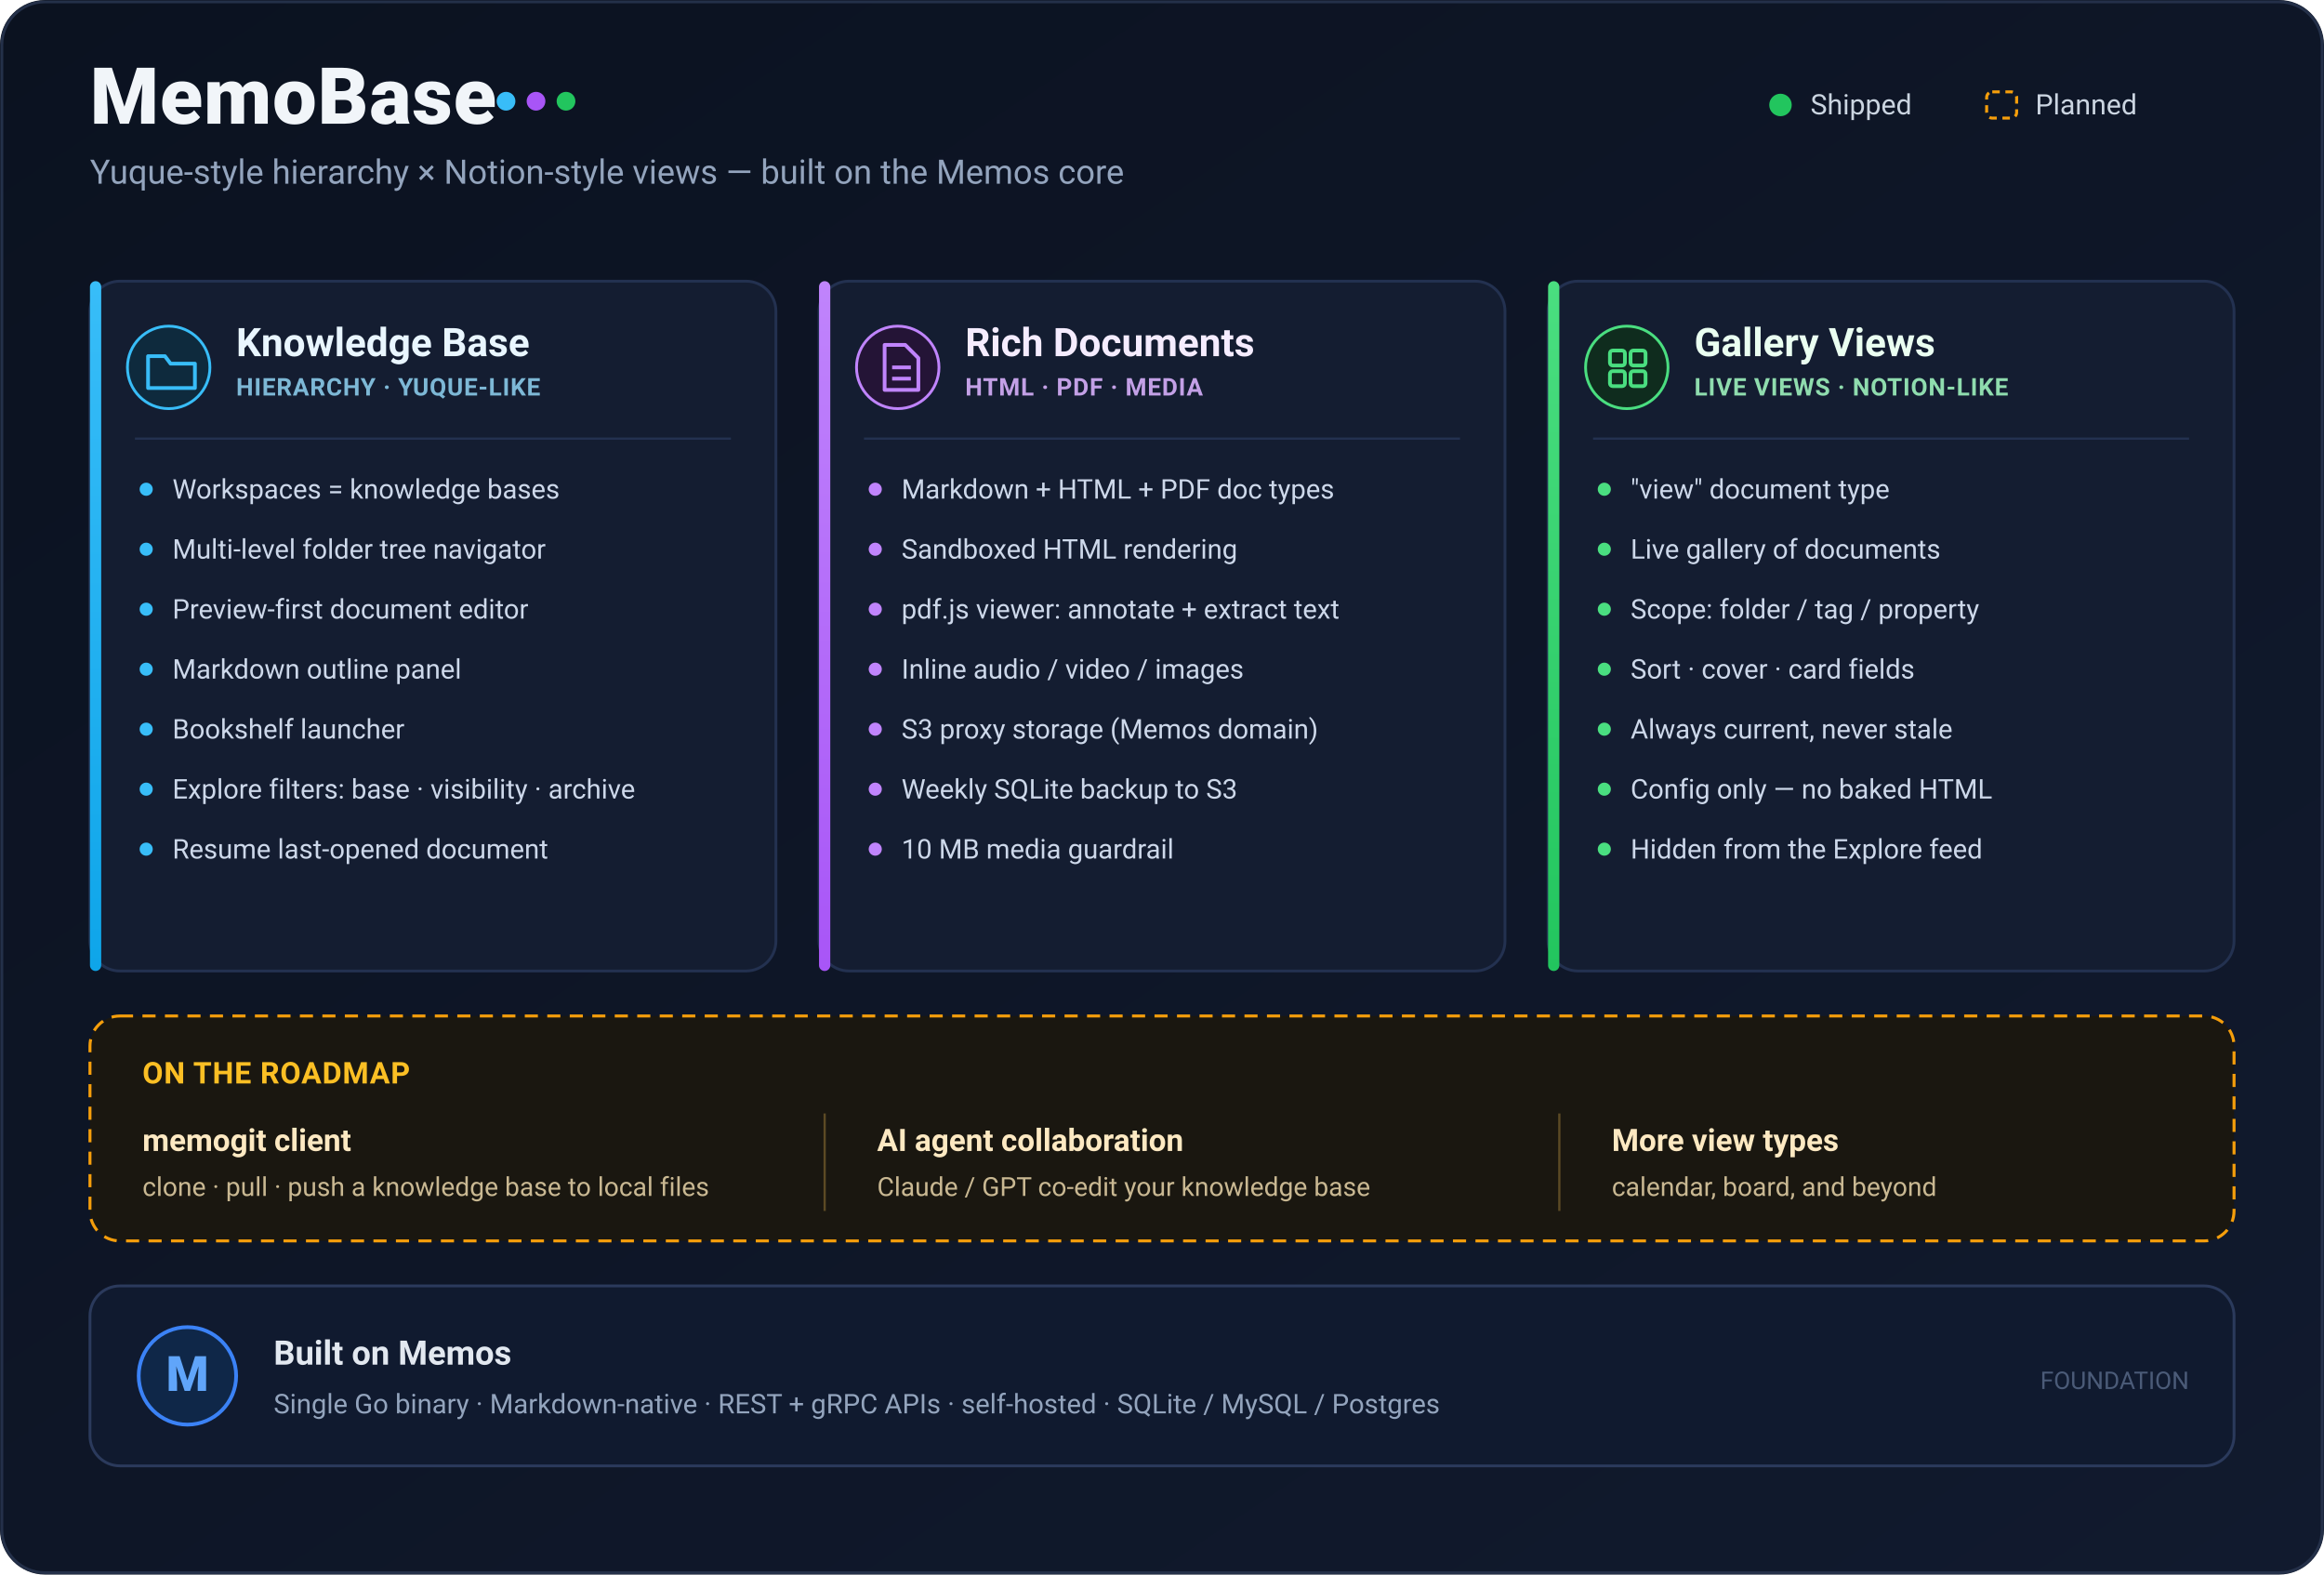
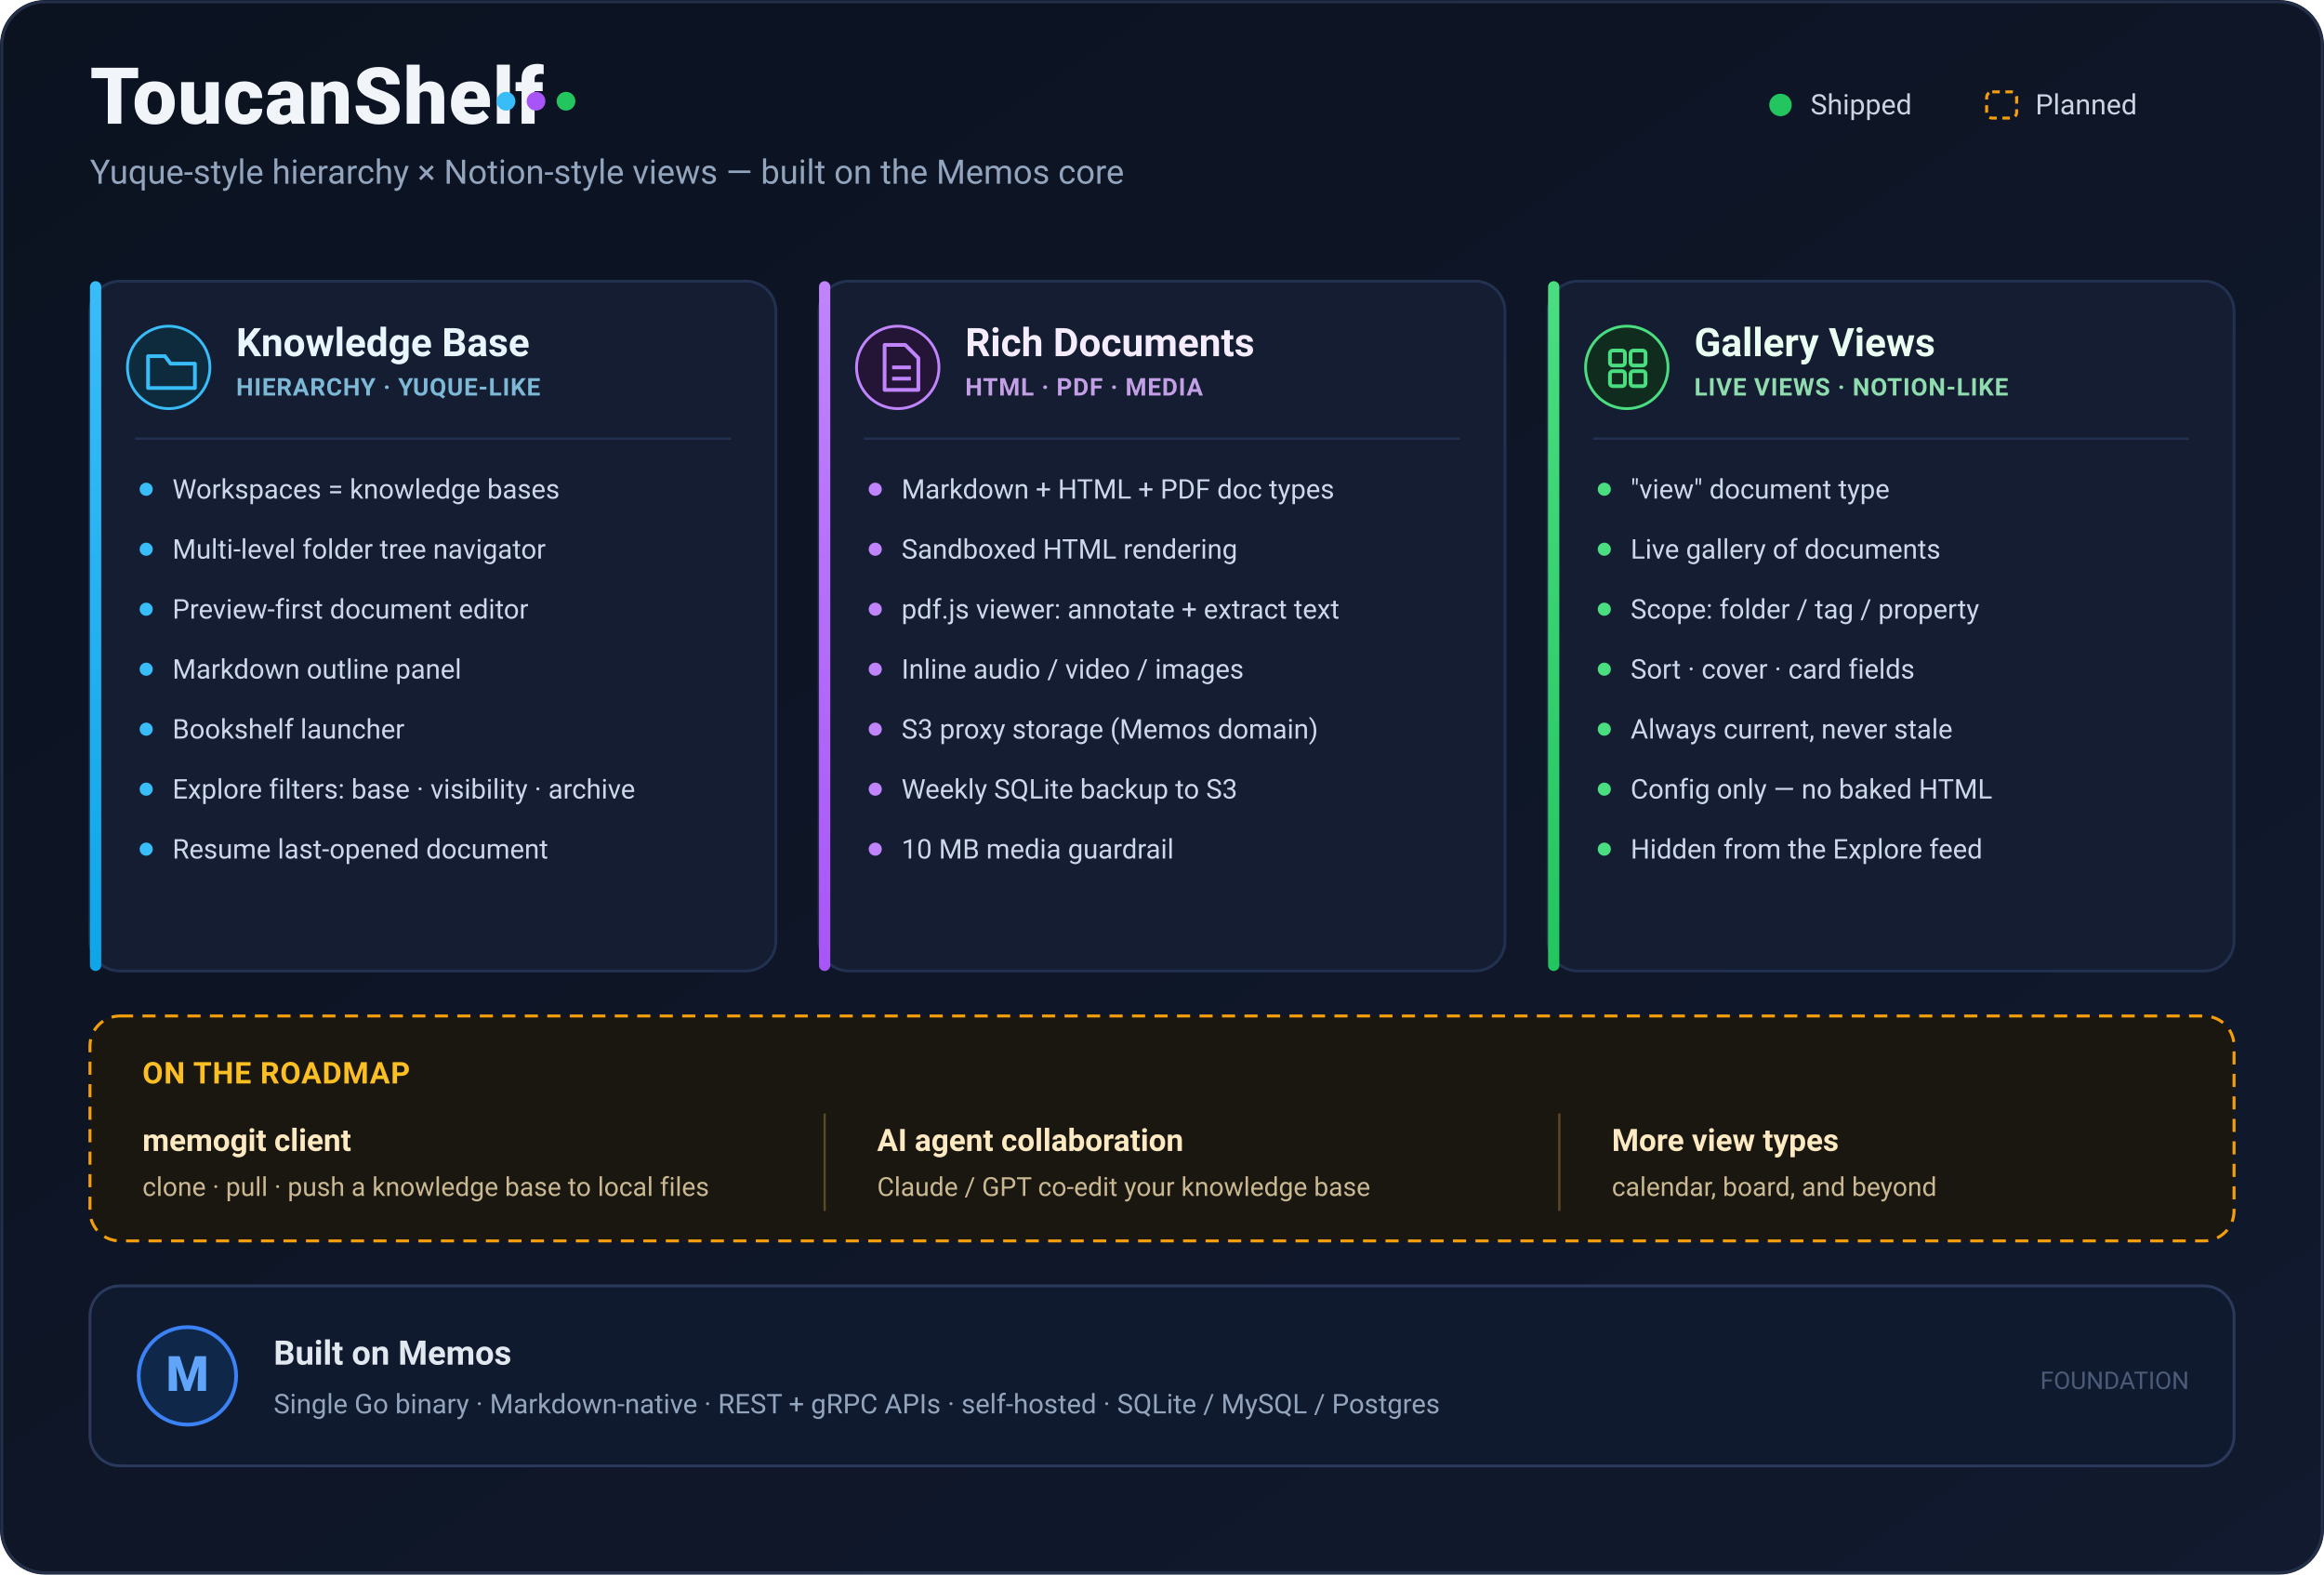
<svg xmlns="http://www.w3.org/2000/svg" viewBox="0 0 1240 840" font-family="ui-sans-serif, system-ui, -apple-system, Segoe UI, Roboto, Helvetica, Arial, sans-serif">
  <defs>
    <linearGradient id="bg" x1="0" y1="0" x2="1" y2="1">
      <stop offset="0" stop-color="#0b1220" />
      <stop offset="1" stop-color="#111a2e" />
    </linearGradient>
    <linearGradient id="cyan" x1="0" y1="0" x2="0" y2="1">
      <stop offset="0" stop-color="#38bdf8" />
      <stop offset="1" stop-color="#0ea5e9" />
    </linearGradient>
    <linearGradient id="violet" x1="0" y1="0" x2="0" y2="1">
      <stop offset="0" stop-color="#c084fc" />
      <stop offset="1" stop-color="#a855f7" />
    </linearGradient>
    <linearGradient id="emerald" x1="0" y1="0" x2="0" y2="1">
      <stop offset="0" stop-color="#4ade80" />
      <stop offset="1" stop-color="#22c55e" />
    </linearGradient>
  </defs>
  <rect x="0" y="0" width="1240" height="840" rx="24" fill="url(#bg)" />
  <rect x="1" y="1" width="1238" height="838" rx="23" fill="none" stroke="#243049" stroke-width="1.5" />
-   <text x="48" y="66" fill="#f1f5f9" font-size="42" font-weight="800" letter-spacing="0.5">MemoBase</text>
+   <text x="48" y="66" fill="#f1f5f9" font-size="42" font-weight="800" letter-spacing="0.5">ToucanShelf</text>
  <circle cx="270" cy="54" r="5" fill="#38bdf8" />
  <circle cx="286" cy="54" r="5" fill="#a855f7" />
  <circle cx="302" cy="54" r="5" fill="#22c55e" />
  <text x="48" y="98" fill="#93a4bd" font-size="18">Yuque-style hierarchy  ×  Notion-style views  —  built on the Memos core</text>
  <g transform="translate(940,40)">
    <circle cx="10" cy="16" r="6" fill="#22c55e" />
    <text x="26" y="21" fill="#cbd5e1" font-size="15">Shipped</text>
    <rect x="120" y="9" width="16" height="14" rx="3" fill="none" stroke="#f59e0b" stroke-width="1.6" stroke-dasharray="4 3" />
    <text x="146" y="21" fill="#cbd5e1" font-size="15">Planned</text>
  </g>
  <g transform="translate(48,150)">
    <rect x="0" y="0" width="366" height="368" rx="16" fill="#141d31" stroke="#233150" stroke-width="1.5" />
    <rect x="0" y="0" width="6" height="368" rx="3" fill="url(#cyan)" />
    <circle cx="42" cy="46" r="22" fill="#0e2a3d" stroke="#38bdf8" stroke-width="1.5" />
    <path d="M31 40h9l3 4h13v13H31z" fill="none" stroke="#38bdf8" stroke-width="2" stroke-linejoin="round" />
    <text x="78" y="40" fill="#e9f6ff" font-size="21" font-weight="700">Knowledge Base</text>
    <text x="78" y="61" fill="#7db8d6" font-size="13" font-weight="600" letter-spacing="0.4">HIERARCHY · YUQUE-LIKE</text>
    <line x1="24" y1="84" x2="342" y2="84" stroke="#233150" stroke-width="1.2" />
    <g fill="#cdd8ea" font-size="14.5">
      <circle cx="30" cy="111" r="3.5" fill="#38bdf8" />
      <text x="44" y="116">Workspaces = knowledge bases</text>
      <circle cx="30" cy="143" r="3.5" fill="#38bdf8" />
      <text x="44" y="148">Multi-level folder tree navigator</text>
      <circle cx="30" cy="175" r="3.5" fill="#38bdf8" />
      <text x="44" y="180">Preview-first document editor</text>
      <circle cx="30" cy="207" r="3.5" fill="#38bdf8" />
      <text x="44" y="212">Markdown outline panel</text>
      <circle cx="30" cy="239" r="3.5" fill="#38bdf8" />
      <text x="44" y="244">Bookshelf launcher</text>
      <circle cx="30" cy="271" r="3.5" fill="#38bdf8" />
      <text x="44" y="276">Explore filters: base · visibility · archive</text>
      <circle cx="30" cy="303" r="3.5" fill="#38bdf8" />
      <text x="44" y="308">Resume last-opened document</text>
    </g>
  </g>
  <g transform="translate(437,150)">
    <rect x="0" y="0" width="366" height="368" rx="16" fill="#141d31" stroke="#233150" stroke-width="1.5" />
    <rect x="0" y="0" width="6" height="368" rx="3" fill="url(#violet)" />
    <circle cx="42" cy="46" r="22" fill="#241436" stroke="#c084fc" stroke-width="1.5" />
    <path d="M35 34h11l7 7v17H35z" fill="none" stroke="#c084fc" stroke-width="2" stroke-linejoin="round" />
    <line x1="39" y1="46" x2="49" y2="46" stroke="#c084fc" stroke-width="2" />
    <line x1="39" y1="52" x2="49" y2="52" stroke="#c084fc" stroke-width="2" />
    <text x="78" y="40" fill="#f5ecff" font-size="21" font-weight="700">Rich Documents</text>
    <text x="78" y="61" fill="#c3a0e6" font-size="13" font-weight="600" letter-spacing="0.4">HTML · PDF · MEDIA</text>
    <line x1="24" y1="84" x2="342" y2="84" stroke="#233150" stroke-width="1.2" />
    <g fill="#cdd8ea" font-size="14.5">
      <circle cx="30" cy="111" r="3.5" fill="#c084fc" />
      <text x="44" y="116">Markdown + HTML + PDF doc types</text>
      <circle cx="30" cy="143" r="3.5" fill="#c084fc" />
      <text x="44" y="148">Sandboxed HTML rendering</text>
      <circle cx="30" cy="175" r="3.5" fill="#c084fc" />
      <text x="44" y="180">pdf.js viewer: annotate + extract text</text>
      <circle cx="30" cy="207" r="3.5" fill="#c084fc" />
      <text x="44" y="212">Inline audio / video / images</text>
      <circle cx="30" cy="239" r="3.5" fill="#c084fc" />
      <text x="44" y="244">S3 proxy storage (Memos domain)</text>
      <circle cx="30" cy="271" r="3.5" fill="#c084fc" />
      <text x="44" y="276">Weekly SQLite backup to S3</text>
      <circle cx="30" cy="303" r="3.5" fill="#c084fc" />
      <text x="44" y="308">10 MB media guardrail</text>
    </g>
  </g>
  <g transform="translate(826,150)">
    <rect x="0" y="0" width="366" height="368" rx="16" fill="#141d31" stroke="#233150" stroke-width="1.5" />
    <rect x="0" y="0" width="6" height="368" rx="3" fill="url(#emerald)" />
    <circle cx="42" cy="46" r="22" fill="#0f2c1e" stroke="#4ade80" stroke-width="1.5" />
    <g fill="none" stroke="#4ade80" stroke-width="2">
      <rect x="33" y="37" width="8" height="8" rx="1.5" />
      <rect x="44" y="37" width="8" height="8" rx="1.5" />
      <rect x="33" y="48" width="8" height="8" rx="1.5" />
      <rect x="44" y="48" width="8" height="8" rx="1.5" />
    </g>
    <text x="78" y="40" fill="#eafff1" font-size="21" font-weight="700">Gallery Views</text>
    <text x="78" y="61" fill="#8fdcae" font-size="13" font-weight="600" letter-spacing="0.4">LIVE VIEWS · NOTION-LIKE</text>
    <line x1="24" y1="84" x2="342" y2="84" stroke="#233150" stroke-width="1.2" />
    <g fill="#cdd8ea" font-size="14.5">
      <circle cx="30" cy="111" r="3.5" fill="#4ade80" />
      <text x="44" y="116">"view" document type</text>
      <circle cx="30" cy="143" r="3.5" fill="#4ade80" />
      <text x="44" y="148">Live gallery of documents</text>
      <circle cx="30" cy="175" r="3.5" fill="#4ade80" />
      <text x="44" y="180">Scope: folder / tag / property</text>
      <circle cx="30" cy="207" r="3.5" fill="#4ade80" />
      <text x="44" y="212">Sort · cover · card fields</text>
      <circle cx="30" cy="239" r="3.5" fill="#4ade80" />
      <text x="44" y="244">Always current, never stale</text>
      <circle cx="30" cy="271" r="3.5" fill="#4ade80" />
      <text x="44" y="276">Config only — no baked HTML</text>
      <circle cx="30" cy="303" r="3.5" fill="#4ade80" />
      <text x="44" y="308">Hidden from the Explore feed</text>
    </g>
  </g>
  <g transform="translate(48,542)">
    <rect x="0" y="0" width="1144" height="120" rx="16" fill="#1a1710" stroke="#f59e0b" stroke-width="1.6" stroke-dasharray="7 5" />
    <text x="28" y="36" fill="#fbbf24" font-size="16" font-weight="700" letter-spacing="0.4">ON THE ROADMAP</text>
    <g>
      <text x="28" y="72" fill="#fde9c2" font-size="16.5" font-weight="700">memogit client</text>
      <text x="28" y="96" fill="#c9b892" font-size="14">clone · pull · push a knowledge base to local files</text>
    </g>
    <line x1="392" y1="52" x2="392" y2="104" stroke="#5c4a24" stroke-width="1.2" />
    <g>
      <text x="420" y="72" fill="#fde9c2" font-size="16.5" font-weight="700">AI agent collaboration</text>
      <text x="420" y="96" fill="#c9b892" font-size="14">Claude / GPT co-edit your knowledge base</text>
    </g>
    <line x1="784" y1="52" x2="784" y2="104" stroke="#5c4a24" stroke-width="1.2" />
    <g>
      <text x="812" y="72" fill="#fde9c2" font-size="16.5" font-weight="700">More view types</text>
      <text x="812" y="96" fill="#c9b892" font-size="14">calendar, board, and beyond</text>
    </g>
  </g>
  <g transform="translate(48,686)">
    <rect x="0" y="0" width="1144" height="96" rx="16" fill="#101a2f" stroke="#2b3a5c" stroke-width="1.5" />
    <circle cx="52" cy="48" r="26" fill="#0f2748" stroke="#3b82f6" stroke-width="2" />
    <text x="52" y="56" fill="#60a5fa" font-size="26" font-weight="800" text-anchor="middle">M</text>
    <text x="98" y="42" fill="#e2e8f0" font-size="18" font-weight="700">Built on Memos</text>
    <text x="98" y="68" fill="#93a4bd" font-size="14.5">Single Go binary · Markdown-native · REST + gRPC APIs · self-hosted · SQLite / MySQL / Postgres</text>
    <text x="1120" y="55" fill="#4b5b78" font-size="13" text-anchor="end">FOUNDATION</text>
  </g>
</svg>
